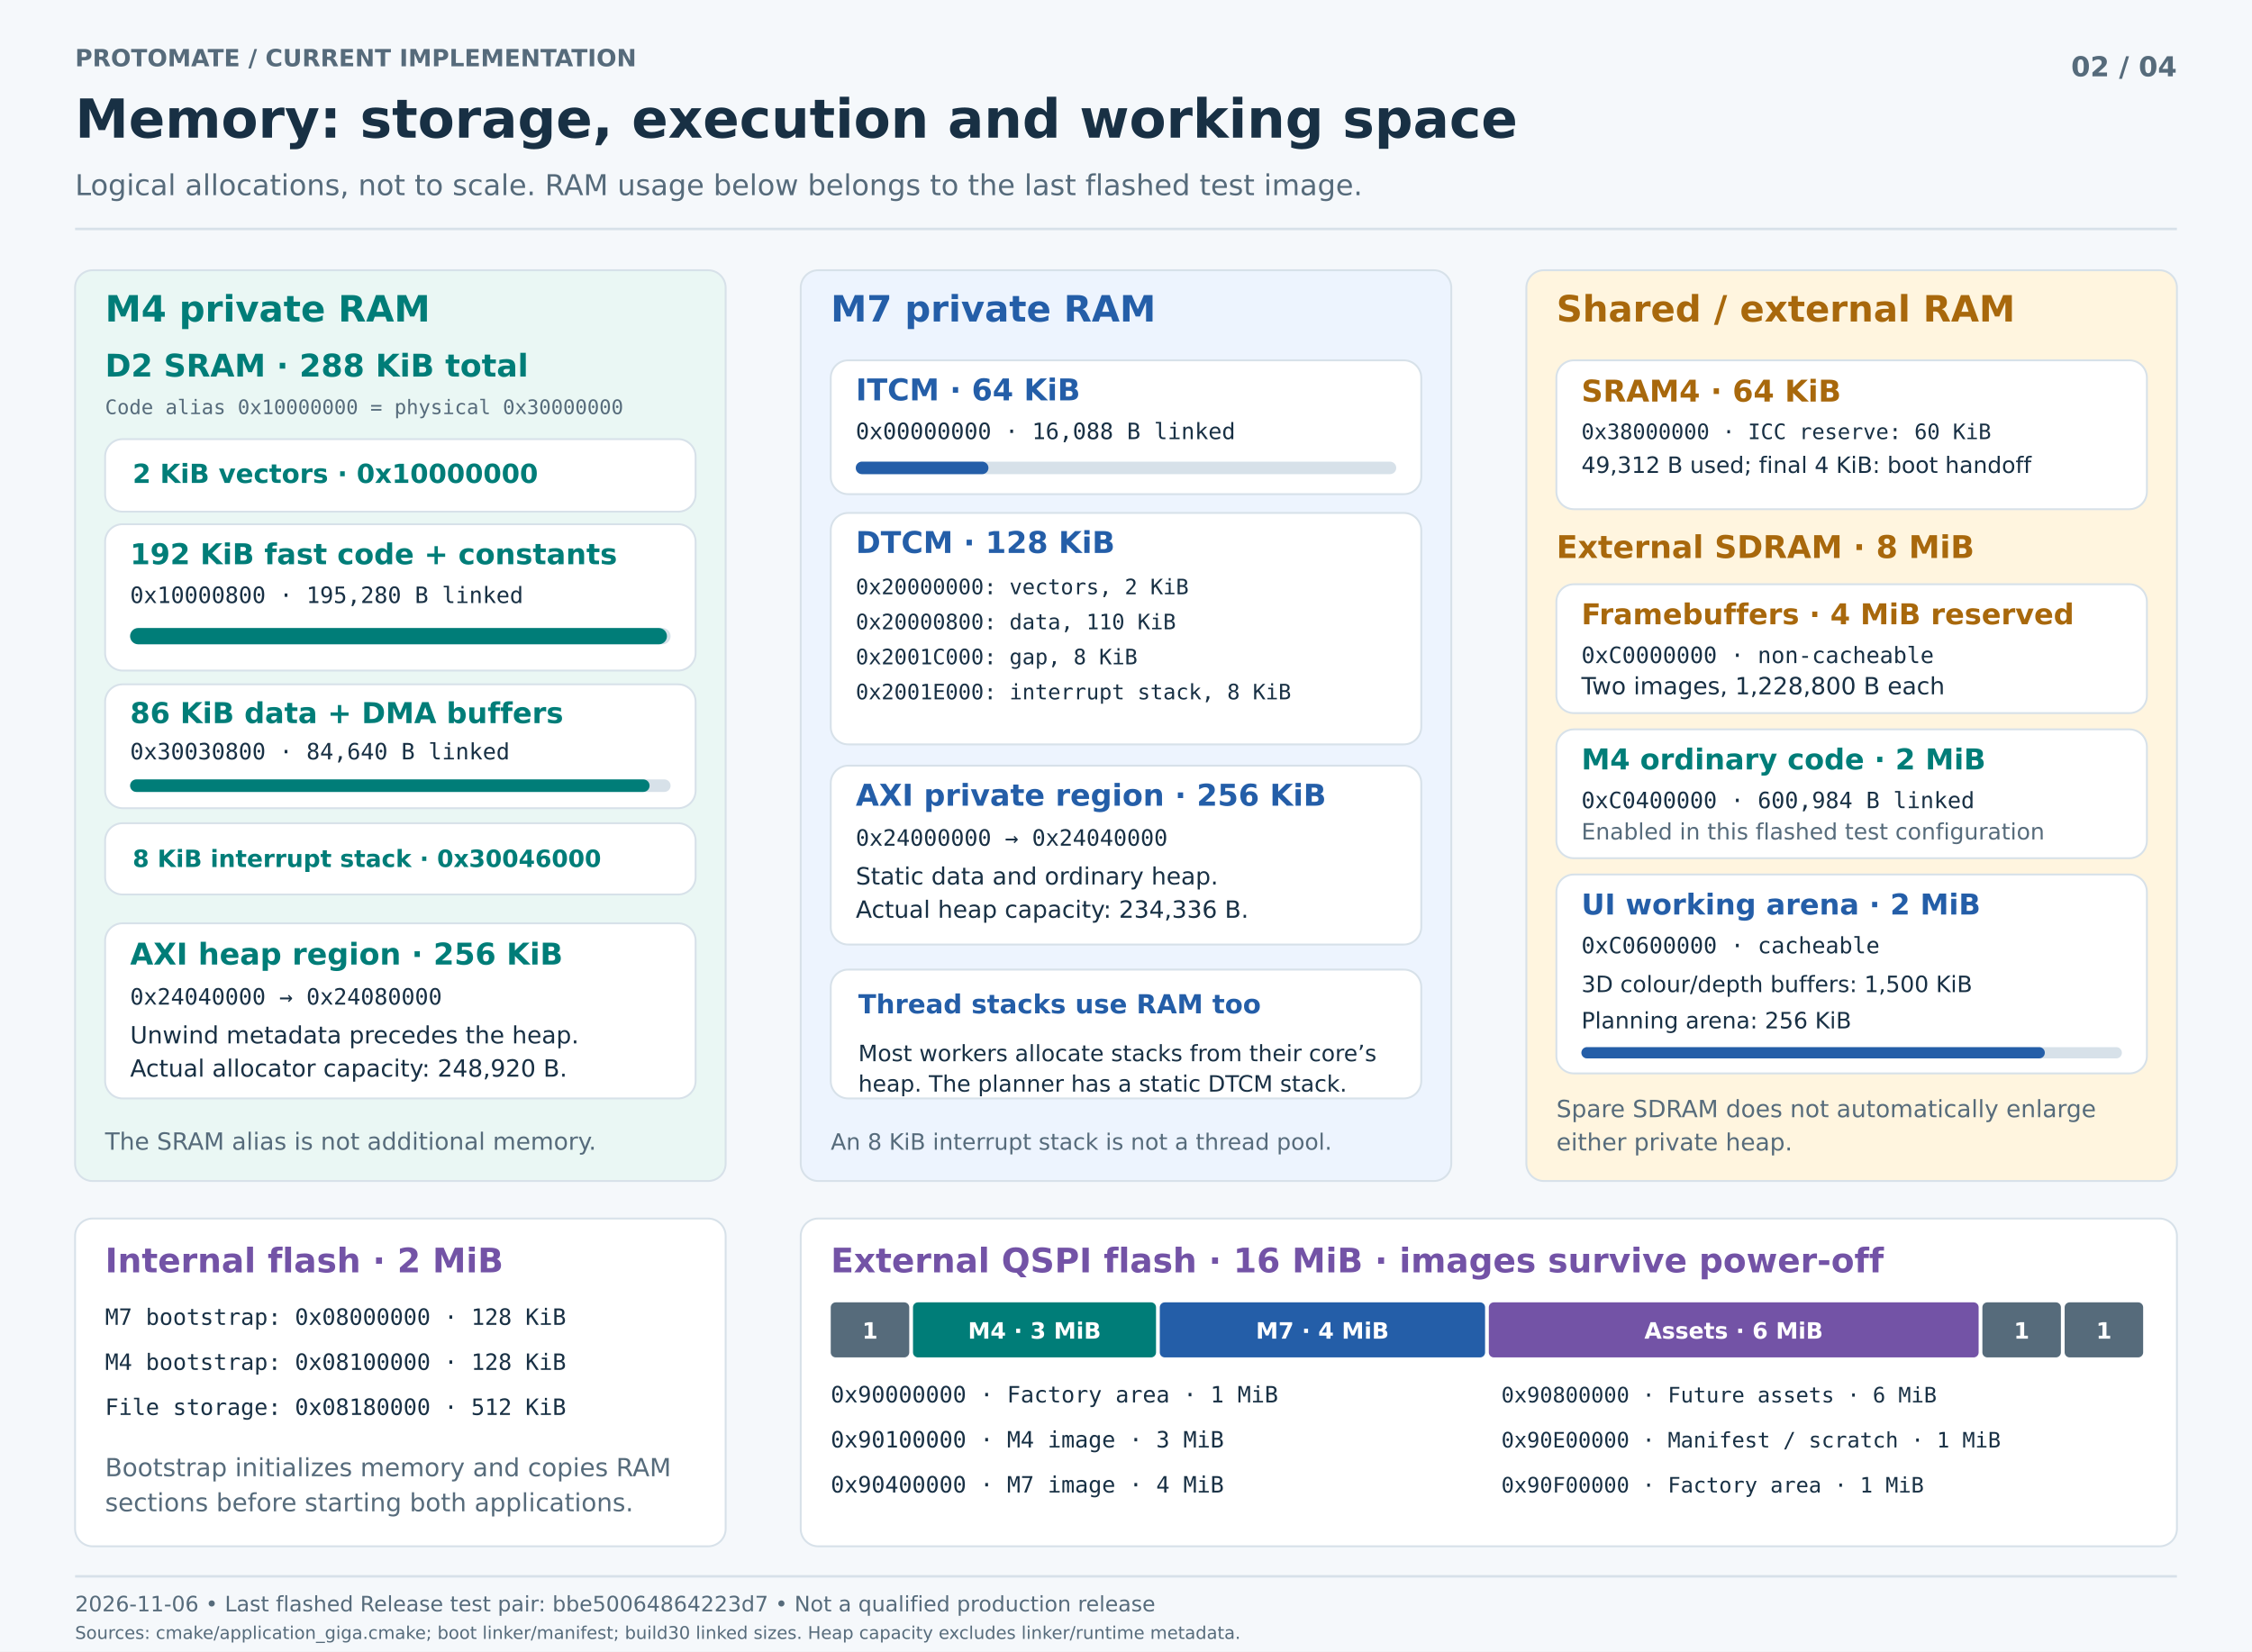
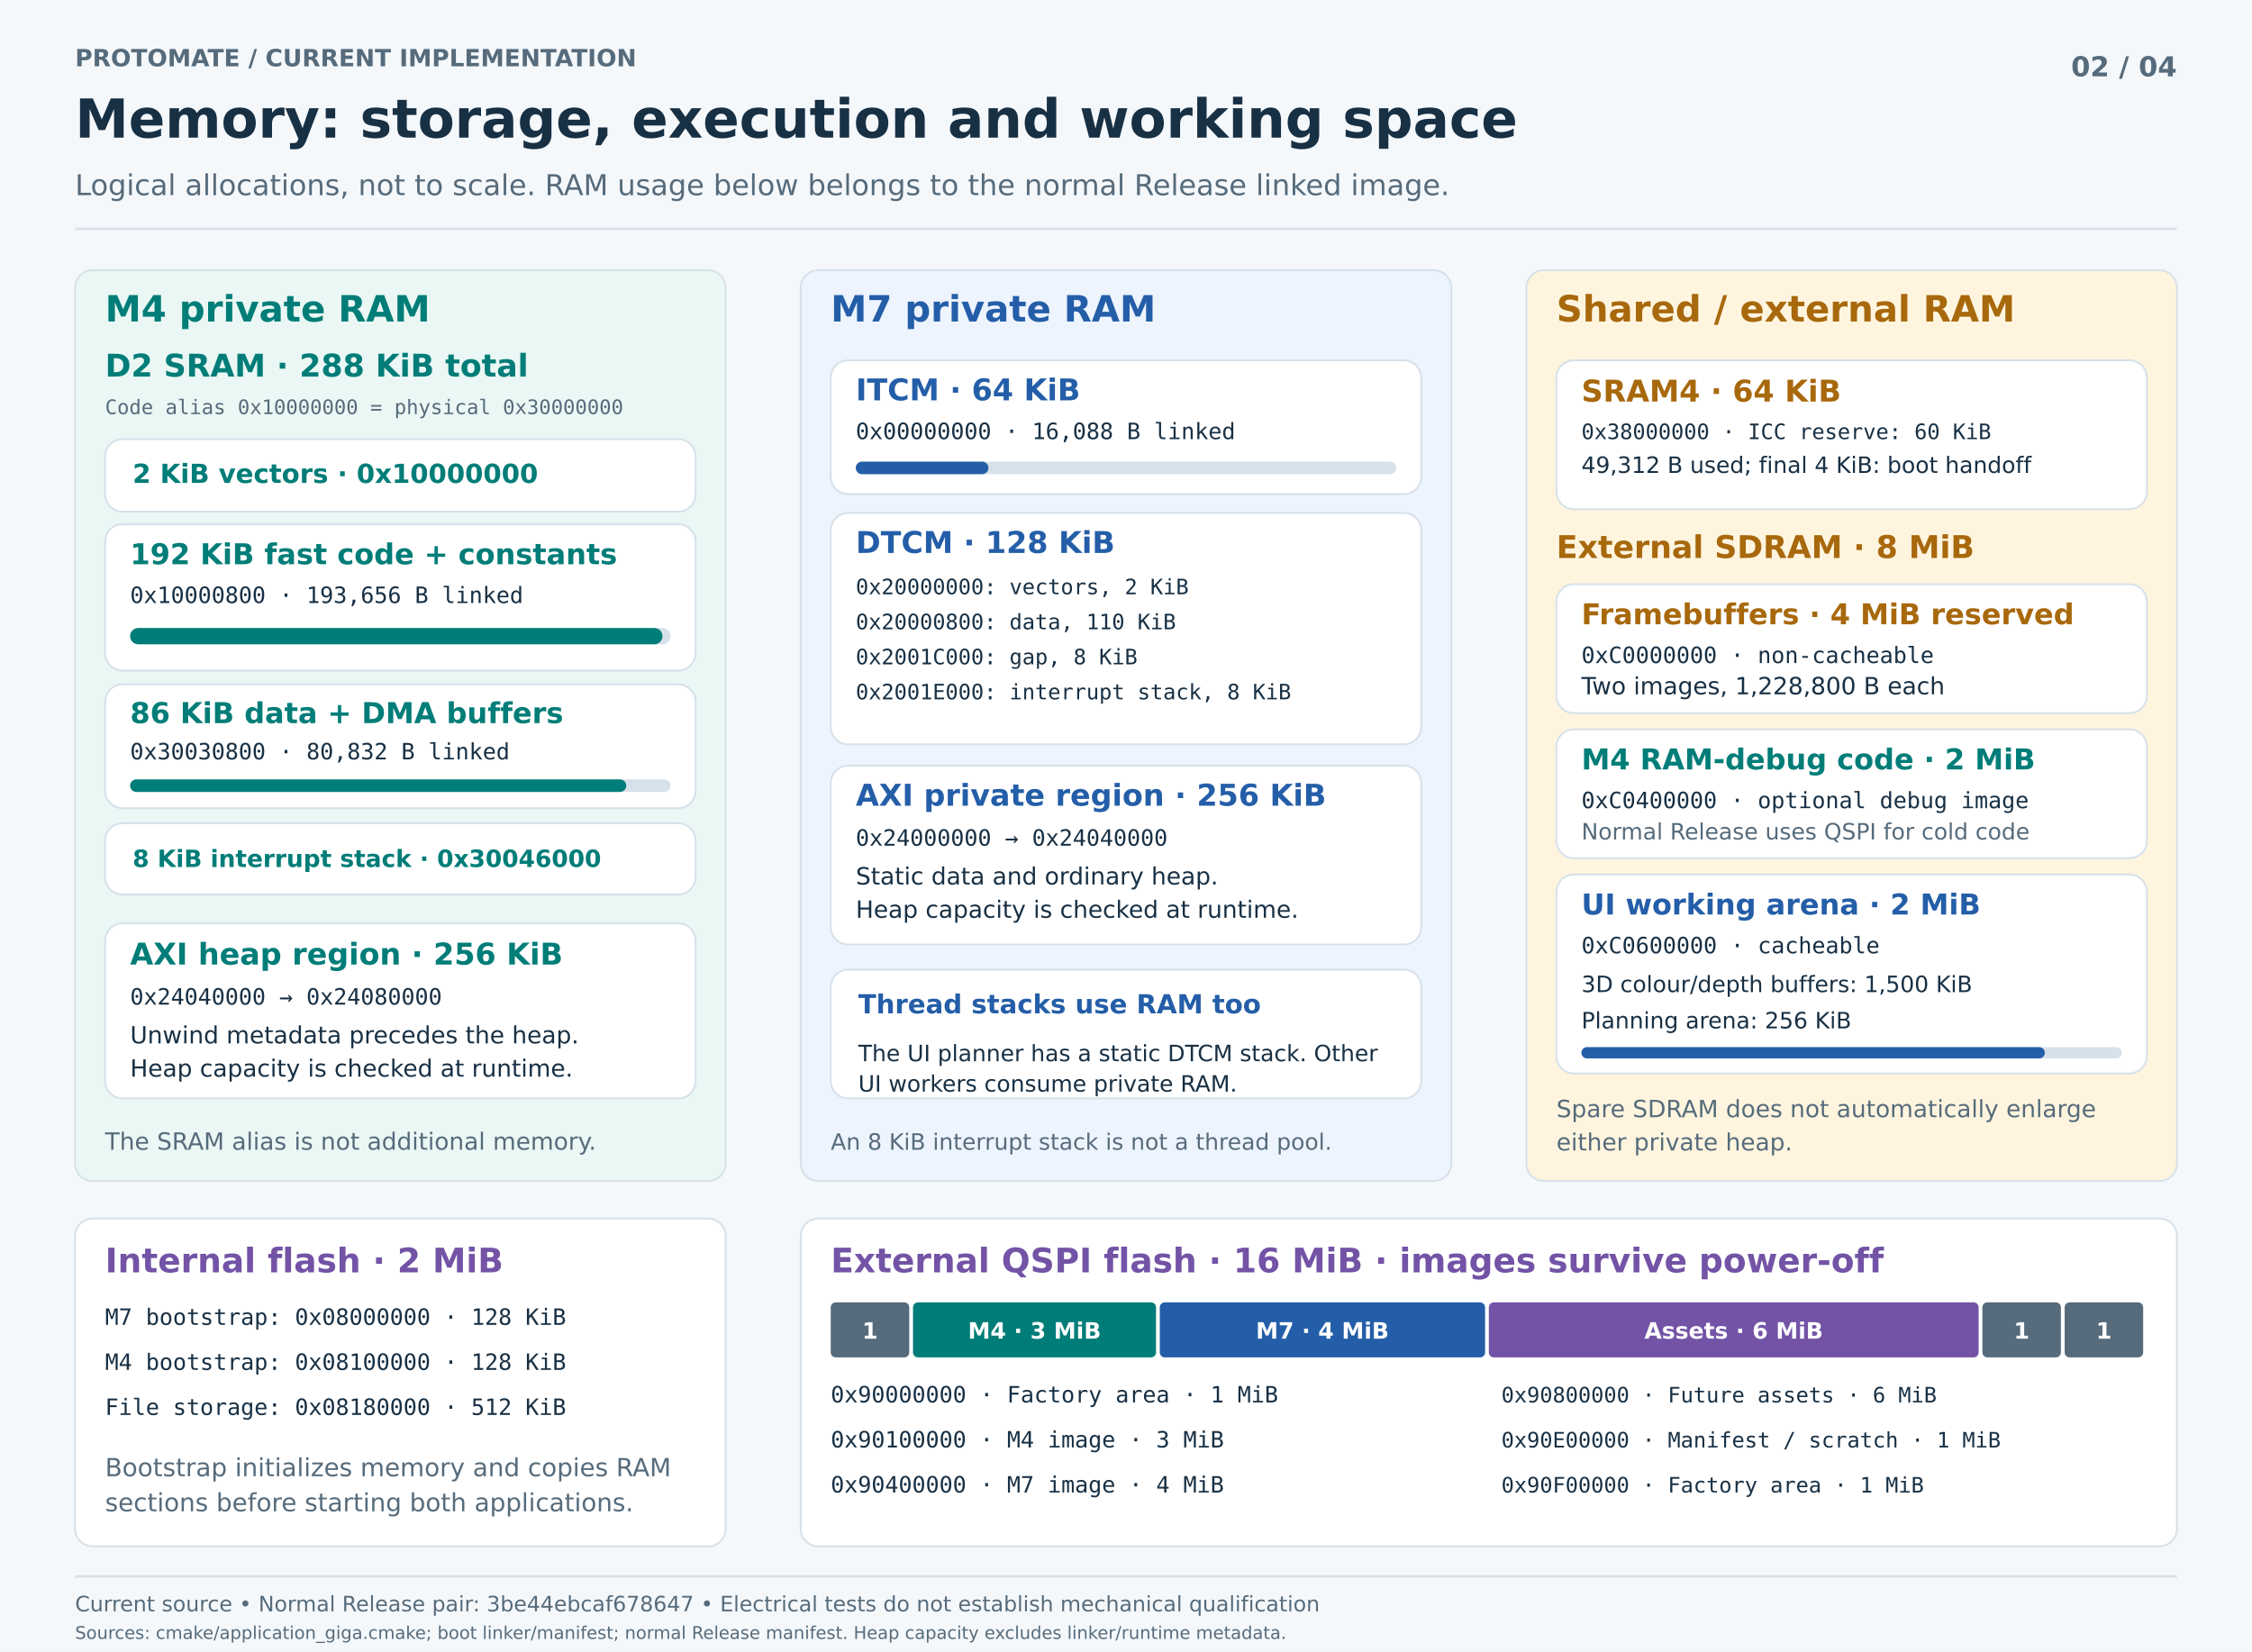
<svg xmlns="http://www.w3.org/2000/svg" width="1800" height="1320" viewBox="0 0 1800 1320" role="img" aria-labelledby="title desc">
  <defs>
    <marker id="arrow" viewBox="0 0 10 10" refX="9" refY="5" markerWidth="8" markerHeight="8" orient="auto-start-reverse">
      <path d="M 0 0 L 10 5 L 0 10 z" fill="#566B7B" />
    </marker>
  </defs>
  <rect x="0" y="0" width="1800" height="1320" rx="0" fill="#F5F8FB" />
  <text x="60" y="53" font-family="DejaVu Sans" font-size="19" font-weight="700" text-anchor="start" fill="#566B7B">PROTOMATE  /  CURRENT IMPLEMENTATION</text>
  <text x="60" y="110" font-family="DejaVu Sans" font-size="43" font-weight="700" text-anchor="start" fill="#183044">Memory: storage, execution and working space</text>
-   <text x="60" y="156" font-family="DejaVu Sans" font-size="23" font-weight="400" text-anchor="start" fill="#566B7B">Logical allocations, not to scale. RAM usage below belongs to the last flashed test image.</text>
+   <text x="60" y="156" font-family="DejaVu Sans" font-size="23" font-weight="400" text-anchor="start" fill="#566B7B">Logical allocations, not to scale. RAM usage below belongs to the normal Release linked image.</text>
  <text x="1740" y="61" font-family="DejaVu Sans" font-size="22" font-weight="700" text-anchor="end" fill="#566B7B">02 / 04</text>
  <path d="M60,183 L1740,183" fill="none" stroke="#D7E1E9" stroke-width="2" />
  <rect x="60" y="216" width="520" height="728" rx="14" fill="#EAF7F4" stroke="#D7E1E9" stroke-width="1.5" />
  <text x="84" y="257" font-family="DejaVu Sans" font-size="29" font-weight="700" text-anchor="start" fill="#007D78">M4 private RAM</text>
  <rect x="640" y="216" width="520" height="728" rx="14" fill="#EDF4FE" stroke="#D7E1E9" stroke-width="1.5" />
  <text x="664" y="257" font-family="DejaVu Sans" font-size="29" font-weight="700" text-anchor="start" fill="#245EA8">M7 private RAM</text>
  <rect x="1220" y="216" width="520" height="728" rx="14" fill="#FFF5DF" stroke="#D7E1E9" stroke-width="1.5" />
  <text x="1244" y="257" font-family="DejaVu Sans" font-size="29" font-weight="700" text-anchor="start" fill="#A8680C">Shared / external RAM</text>
  <text x="84" y="301" font-family="DejaVu Sans" font-size="25" font-weight="700" text-anchor="start" fill="#007D78">D2 SRAM · 288 KiB total</text>
  <text x="84" y="331" font-family="DejaVu Sans Mono" font-size="16" font-weight="400" text-anchor="start" fill="#566B7B">Code alias 0x10000000 = physical 0x30000000</text>
  <rect x="84" y="351" width="472" height="58" rx="14" fill="#FFFFFF" stroke="#D7E1E9" stroke-width="1.5" />
  <text x="106" y="386.0" font-family="DejaVu Sans" font-size="21" font-weight="700" text-anchor="start" fill="#007D78">2 KiB vectors · 0x10000000</text>
  <rect x="84" y="419" width="472" height="117" rx="14" fill="#FFFFFF" stroke="#D7E1E9" stroke-width="1.5" />
  <text x="104" y="451" font-family="DejaVu Sans" font-size="23" font-weight="700" text-anchor="start" fill="#007D78">192 KiB fast code + constants</text>
-   <text x="104" y="482" font-family="DejaVu Sans Mono" font-size="18" font-weight="400" text-anchor="start" fill="#183044">0x10000800 · 195,280 B linked</text>
+   <text x="104" y="482" font-family="DejaVu Sans Mono" font-size="18" font-weight="400" text-anchor="start" fill="#183044">0x10000800 · 193,656 B linked</text>
  <rect x="104" y="502" width="432" height="13" rx="6.5" fill="#D7E1E9" />
-   <rect x="104" y="502" width="429.082" height="13" rx="6.5" fill="#007D78" />
+   <rect x="104" y="502" width="425.514" height="13" rx="6.5" fill="#007D78" />
  <rect x="84" y="547" width="472" height="99" rx="14" fill="#FFFFFF" stroke="#D7E1E9" stroke-width="1.5" />
  <text x="104" y="578" font-family="DejaVu Sans" font-size="23" font-weight="700" text-anchor="start" fill="#007D78">86 KiB data + DMA buffers</text>
-   <text x="104" y="607" font-family="DejaVu Sans Mono" font-size="18" font-weight="400" text-anchor="start" fill="#183044">0x30030800 · 84,640 B linked</text>
+   <text x="104" y="607" font-family="DejaVu Sans Mono" font-size="18" font-weight="400" text-anchor="start" fill="#183044">0x30030800 · 80,832 B linked</text>
  <rect x="104" y="623" width="432" height="10" rx="5.0" fill="#D7E1E9" />
-   <rect x="104" y="623" width="415.203" height="10" rx="5.0" fill="#007D78" />
+   <rect x="104" y="623" width="396.523" height="10" rx="5.0" fill="#007D78" />
  <rect x="84" y="658" width="472" height="57" rx="14" fill="#FFFFFF" stroke="#D7E1E9" stroke-width="1.5" />
  <text x="106" y="693.0" font-family="DejaVu Sans" font-size="19" font-weight="700" text-anchor="start" fill="#007D78">8 KiB interrupt stack · 0x30046000</text>
  <rect x="84" y="738" width="472" height="140" rx="14" fill="#FFFFFF" stroke="#D7E1E9" stroke-width="1.5" />
  <text x="104" y="771" font-family="DejaVu Sans" font-size="24" font-weight="700" text-anchor="start" fill="#007D78">AXI heap region · 256 KiB</text>
  <text x="104" y="803" font-family="DejaVu Sans Mono" font-size="18" font-weight="400" text-anchor="start" fill="#183044">0x24040000 → 0x24080000</text>
  <text x="104" y="834.0" font-family="DejaVu Sans" font-size="19" font-weight="400" text-anchor="start" fill="#183044">Unwind metadata precedes the heap.</text>
-   <text x="104" y="860.6" font-family="DejaVu Sans" font-size="19" font-weight="400" text-anchor="start" fill="#183044">Actual allocator capacity: 248,920 B.</text>
+   <text x="104" y="860.6" font-family="DejaVu Sans" font-size="19" font-weight="400" text-anchor="start" fill="#183044">Heap capacity is checked at runtime.</text>
  <text x="84" y="919" font-family="DejaVu Sans" font-size="19" font-weight="400" text-anchor="start" fill="#566B7B">The SRAM alias is not additional memory.</text>
  <rect x="664" y="288" width="472" height="107" rx="14" fill="#FFFFFF" stroke="#D7E1E9" stroke-width="1.5" />
  <text x="684" y="320" font-family="DejaVu Sans" font-size="24" font-weight="700" text-anchor="start" fill="#245EA8">ITCM · 64 KiB</text>
  <text x="684" y="351" font-family="DejaVu Sans Mono" font-size="18" font-weight="400" text-anchor="start" fill="#183044">0x00000000 · 16,088 B linked</text>
  <rect x="684" y="369" width="432" height="10" rx="5.0" fill="#D7E1E9" />
  <rect x="684" y="369" width="106.049" height="10" rx="5.0" fill="#245EA8" />
  <rect x="664" y="410" width="472" height="185" rx="14" fill="#FFFFFF" stroke="#D7E1E9" stroke-width="1.5" />
  <text x="684" y="442" font-family="DejaVu Sans" font-size="24" font-weight="700" text-anchor="start" fill="#245EA8">DTCM · 128 KiB</text>
  <text x="684" y="475" font-family="DejaVu Sans Mono" font-size="17" font-weight="400" text-anchor="start" fill="#183044">0x20000000: vectors, 2 KiB</text>
  <text x="684" y="503" font-family="DejaVu Sans Mono" font-size="17" font-weight="400" text-anchor="start" fill="#183044">0x20000800: data, 110 KiB</text>
  <text x="684" y="531" font-family="DejaVu Sans Mono" font-size="17" font-weight="400" text-anchor="start" fill="#183044">0x2001C000: gap, 8 KiB</text>
  <text x="684" y="559" font-family="DejaVu Sans Mono" font-size="17" font-weight="400" text-anchor="start" fill="#183044">0x2001E000: interrupt stack, 8 KiB</text>
  <rect x="664" y="612" width="472" height="143" rx="14" fill="#FFFFFF" stroke="#D7E1E9" stroke-width="1.5" />
  <text x="684" y="644" font-family="DejaVu Sans" font-size="24" font-weight="700" text-anchor="start" fill="#245EA8">AXI private region · 256 KiB</text>
  <text x="684" y="676" font-family="DejaVu Sans Mono" font-size="18" font-weight="400" text-anchor="start" fill="#183044">0x24000000 → 0x24040000</text>
  <text x="684" y="707.0" font-family="DejaVu Sans" font-size="19" font-weight="400" text-anchor="start" fill="#183044">Static data and ordinary heap.</text>
-   <text x="684" y="733.6" font-family="DejaVu Sans" font-size="19" font-weight="400" text-anchor="start" fill="#183044">Actual heap capacity: 234,336 B.</text>
+   <text x="684" y="733.6" font-family="DejaVu Sans" font-size="19" font-weight="400" text-anchor="start" fill="#183044">Heap capacity is checked at runtime.</text>
  <rect x="664" y="775" width="472" height="103" rx="14" fill="#FFFFFF" stroke="#D7E1E9" stroke-width="1.5" />
  <text x="686" y="810.0" font-family="DejaVu Sans" font-size="21" font-weight="700" text-anchor="start" fill="#245EA8">Thread stacks use RAM too</text>
-   <text x="686" y="848.25" font-family="DejaVu Sans" font-size="18" font-weight="400" text-anchor="start" fill="#183044">Most workers allocate stacks from their core’s</text>
-   <text x="686" y="872.55" font-family="DejaVu Sans" font-size="18" font-weight="400" text-anchor="start" fill="#183044">heap. The planner has a static DTCM stack.</text>
+   <text x="686" y="848.25" font-family="DejaVu Sans" font-size="18" font-weight="400" text-anchor="start" fill="#183044">The UI planner has a static DTCM stack. Other</text>
+   <text x="686" y="872.55" font-family="DejaVu Sans" font-size="18" font-weight="400" text-anchor="start" fill="#183044">UI workers consume private RAM.</text>
  <text x="664" y="919" font-family="DejaVu Sans" font-size="18" font-weight="400" text-anchor="start" fill="#566B7B">An 8 KiB interrupt stack is not a thread pool.</text>
  <rect x="1244" y="288" width="472" height="119" rx="14" fill="#FFFFFF" stroke="#D7E1E9" stroke-width="1.5" />
  <text x="1264" y="321" font-family="DejaVu Sans" font-size="24" font-weight="700" text-anchor="start" fill="#A8680C">SRAM4 · 64 KiB</text>
  <text x="1264" y="351" font-family="DejaVu Sans Mono" font-size="17" font-weight="400" text-anchor="start" fill="#183044">0x38000000 · ICC reserve: 60 KiB</text>
  <text x="1264" y="378" font-family="DejaVu Sans" font-size="18" font-weight="400" text-anchor="start" fill="#183044">49,312 B used; final 4 KiB: boot handoff</text>
  <text x="1244" y="446" font-family="DejaVu Sans" font-size="25" font-weight="700" text-anchor="start" fill="#A8680C">External SDRAM · 8 MiB</text>
  <rect x="1244" y="467" width="472" height="103" rx="14" fill="#FFFFFF" stroke="#D7E1E9" stroke-width="1.5" />
  <text x="1264" y="499" font-family="DejaVu Sans" font-size="23" font-weight="700" text-anchor="start" fill="#A8680C">Framebuffers · 4 MiB reserved</text>
  <text x="1264" y="530" font-family="DejaVu Sans Mono" font-size="18" font-weight="400" text-anchor="start" fill="#183044">0xC0000000 · non-cacheable</text>
  <text x="1264" y="555" font-family="DejaVu Sans" font-size="19" font-weight="400" text-anchor="start" fill="#183044">Two images, 1,228,800 B each</text>
  <rect x="1244" y="583" width="472" height="103" rx="14" fill="#FFFFFF" stroke="#D7E1E9" stroke-width="1.5" />
-   <text x="1264" y="615" font-family="DejaVu Sans" font-size="23" font-weight="700" text-anchor="start" fill="#007D78">M4 ordinary code · 2 MiB</text>
-   <text x="1264" y="646" font-family="DejaVu Sans Mono" font-size="18" font-weight="400" text-anchor="start" fill="#183044">0xC0400000 · 600,984 B linked</text>
-   <text x="1264" y="671" font-family="DejaVu Sans" font-size="18" font-weight="400" text-anchor="start" fill="#566B7B">Enabled in this flashed test configuration</text>
+   <text x="1264" y="615" font-family="DejaVu Sans" font-size="23" font-weight="700" text-anchor="start" fill="#007D78">M4 RAM-debug code · 2 MiB</text>
+   <text x="1264" y="646" font-family="DejaVu Sans Mono" font-size="18" font-weight="400" text-anchor="start" fill="#183044">0xC0400000 · optional debug image</text>
+   <text x="1264" y="671" font-family="DejaVu Sans" font-size="18" font-weight="400" text-anchor="start" fill="#566B7B">Normal Release uses QSPI for cold code</text>
  <rect x="1244" y="699" width="472" height="159" rx="14" fill="#FFFFFF" stroke="#D7E1E9" stroke-width="1.5" />
  <text x="1264" y="731" font-family="DejaVu Sans" font-size="23" font-weight="700" text-anchor="start" fill="#245EA8">UI working arena · 2 MiB</text>
  <text x="1264" y="762" font-family="DejaVu Sans Mono" font-size="18" font-weight="400" text-anchor="start" fill="#183044">0xC0600000 · cacheable</text>
  <text x="1264" y="793" font-family="DejaVu Sans" font-size="18" font-weight="400" text-anchor="start" fill="#183044">3D colour/depth buffers: 1,500 KiB</text>
  <text x="1264" y="822" font-family="DejaVu Sans" font-size="18" font-weight="400" text-anchor="start" fill="#183044">Planning arena: 256 KiB</text>
  <rect x="1264" y="837" width="432" height="9" rx="4.5" fill="#D7E1E9" />
  <rect x="1264" y="837" width="370.406" height="9" rx="4.5" fill="#245EA8" />
  <text x="1244" y="893.0" font-family="DejaVu Sans" font-size="19" font-weight="400" text-anchor="start" fill="#566B7B">Spare SDRAM does not automatically enlarge</text>
  <text x="1244" y="919.6" font-family="DejaVu Sans" font-size="19" font-weight="400" text-anchor="start" fill="#566B7B">either private heap.</text>
  <rect x="60" y="974" width="520" height="262" rx="14" fill="#FFFFFF" stroke="#D7E1E9" stroke-width="1.5" />
  <text x="84" y="1017" font-family="DejaVu Sans" font-size="27" font-weight="700" text-anchor="start" fill="#7353A6">Internal flash · 2 MiB</text>
  <text x="84" y="1059" font-family="DejaVu Sans Mono" font-size="18" font-weight="400" text-anchor="start" fill="#183044">M7 bootstrap: 0x08000000 · 128 KiB</text>
  <text x="84" y="1095" font-family="DejaVu Sans Mono" font-size="18" font-weight="400" text-anchor="start" fill="#183044">M4 bootstrap: 0x08100000 · 128 KiB</text>
  <text x="84" y="1131" font-family="DejaVu Sans Mono" font-size="18" font-weight="400" text-anchor="start" fill="#183044">File storage:  0x08180000 · 512 KiB</text>
  <text x="84" y="1180.0" font-family="DejaVu Sans" font-size="20" font-weight="400" text-anchor="start" fill="#566B7B">Bootstrap initializes memory and copies RAM</text>
  <text x="84" y="1208.0" font-family="DejaVu Sans" font-size="20" font-weight="400" text-anchor="start" fill="#566B7B">sections before starting both applications.</text>
  <rect x="640" y="974" width="1100" height="262" rx="14" fill="#FFFFFF" stroke="#D7E1E9" stroke-width="1.5" />
  <text x="664" y="1017" font-family="DejaVu Sans" font-size="27" font-weight="700" text-anchor="start" fill="#7353A6">External QSPI flash · 16 MiB · images survive power-off</text>
  <rect x="664" y="1041" width="62.75" height="44" rx="4" fill="#566B7B" />
  <text x="695.375" y="1070" font-family="DejaVu Sans" font-size="18" font-weight="700" text-anchor="middle" fill="#FFFFFF">1</text>
  <rect x="729.75" y="1041" width="194.25" height="44" rx="4" fill="#007D78" />
  <text x="826.875" y="1070" font-family="DejaVu Sans" font-size="18" font-weight="700" text-anchor="middle" fill="#FFFFFF">M4 · 3 MiB</text>
  <rect x="927.0" y="1041" width="260.0" height="44" rx="4" fill="#245EA8" />
  <text x="1057.0" y="1070" font-family="DejaVu Sans" font-size="18" font-weight="700" text-anchor="middle" fill="#FFFFFF">M7 · 4 MiB</text>
  <rect x="1190.0" y="1041" width="391.5" height="44" rx="4" fill="#7353A6" />
  <text x="1385.75" y="1070" font-family="DejaVu Sans" font-size="18" font-weight="700" text-anchor="middle" fill="#FFFFFF">Assets · 6 MiB</text>
  <rect x="1584.5" y="1041" width="62.75" height="44" rx="4" fill="#566B7B" />
  <text x="1615.875" y="1070" font-family="DejaVu Sans" font-size="18" font-weight="700" text-anchor="middle" fill="#FFFFFF">1</text>
  <rect x="1650.25" y="1041" width="62.75" height="44" rx="4" fill="#566B7B" />
  <text x="1681.625" y="1070" font-family="DejaVu Sans" font-size="18" font-weight="700" text-anchor="middle" fill="#FFFFFF">1</text>
  <text x="664" y="1121" font-family="DejaVu Sans Mono" font-size="18" font-weight="400" text-anchor="start" fill="#183044">0x90000000 · Factory area · 1 MiB</text>
  <text x="1200" y="1121" font-family="DejaVu Sans Mono" font-size="17" font-weight="400" text-anchor="start" fill="#183044">0x90800000 · Future assets · 6 MiB</text>
  <text x="664" y="1157" font-family="DejaVu Sans Mono" font-size="18" font-weight="400" text-anchor="start" fill="#183044">0x90100000 · M4 image · 3 MiB</text>
  <text x="1200" y="1157" font-family="DejaVu Sans Mono" font-size="17" font-weight="400" text-anchor="start" fill="#183044">0x90E00000 · Manifest / scratch · 1 MiB</text>
  <text x="664" y="1193" font-family="DejaVu Sans Mono" font-size="18" font-weight="400" text-anchor="start" fill="#183044">0x90400000 · M7 image · 4 MiB</text>
  <text x="1200" y="1193" font-family="DejaVu Sans Mono" font-size="17" font-weight="400" text-anchor="start" fill="#183044">0x90F00000 · Factory area · 1 MiB</text>
  <path d="M60,1260 L1740,1260" fill="none" stroke="#D7E1E9" stroke-width="2" />
-   <text x="60" y="1288" font-family="DejaVu Sans" font-size="17" font-weight="400" text-anchor="start" fill="#566B7B">2026-11-06  •  Last flashed Release test pair: bbe50064864223d7  •  Not a qualified production release</text>
-   <text x="60" y="1310" font-family="DejaVu Sans" font-size="14" font-weight="400" text-anchor="start" fill="#566B7B">Sources: cmake/application_giga.cmake; boot linker/manifest; build30 linked sizes. Heap capacity excludes linker/runtime metadata.</text>
+   <text x="60" y="1288" font-family="DejaVu Sans" font-size="17" font-weight="400" text-anchor="start" fill="#566B7B">Current source • Normal Release pair: 3be44ebcaf678647 • Electrical tests do not establish mechanical qualification</text>
+   <text x="60" y="1310" font-family="DejaVu Sans" font-size="14" font-weight="400" text-anchor="start" fill="#566B7B">Sources: cmake/application_giga.cmake; boot linker/manifest; normal Release manifest. Heap capacity excludes linker/runtime metadata.</text>
</svg>
